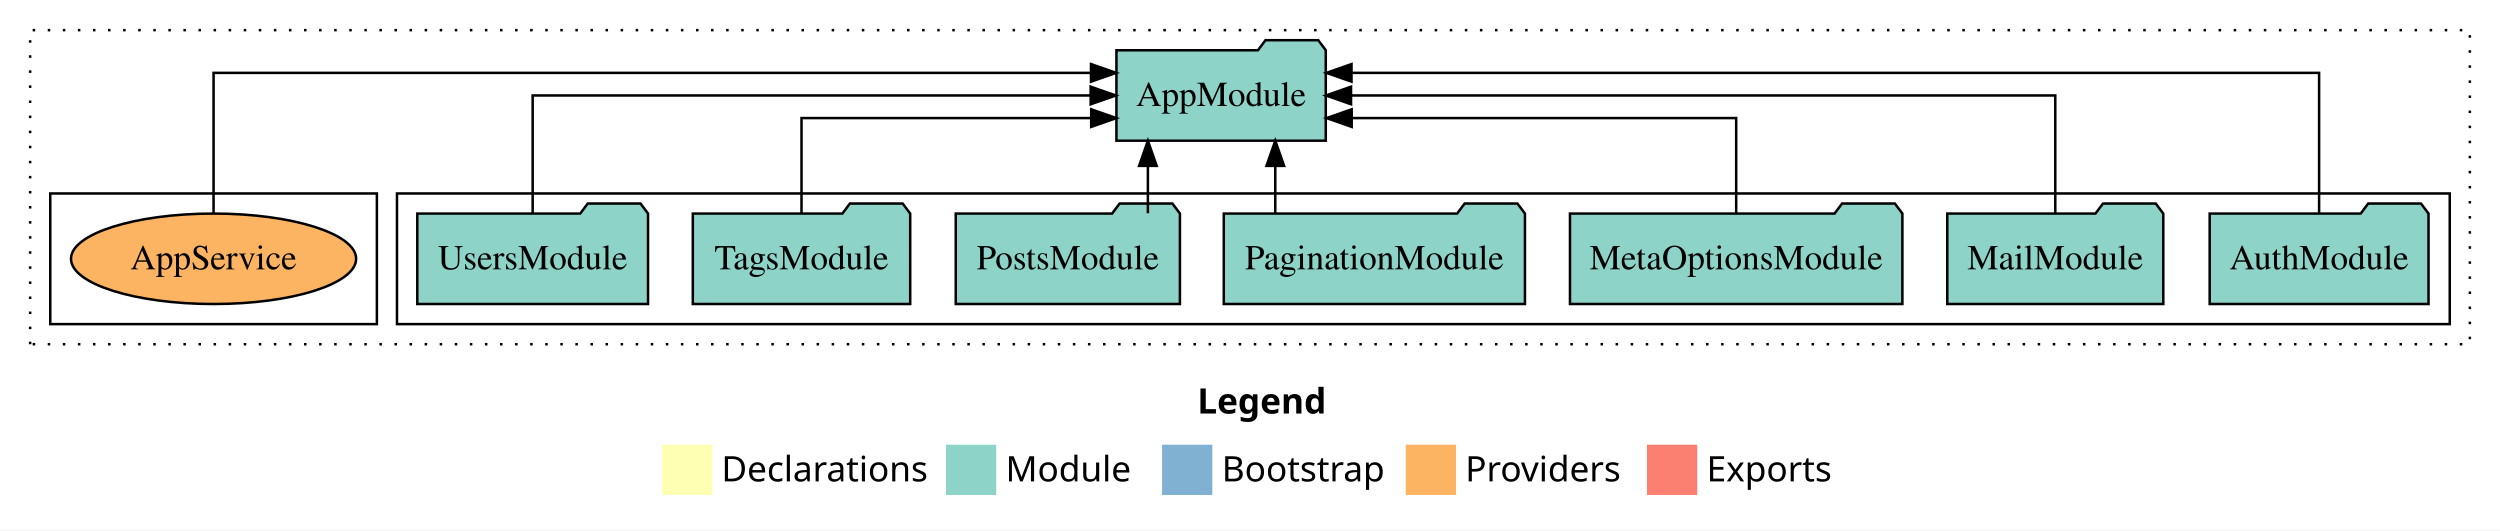
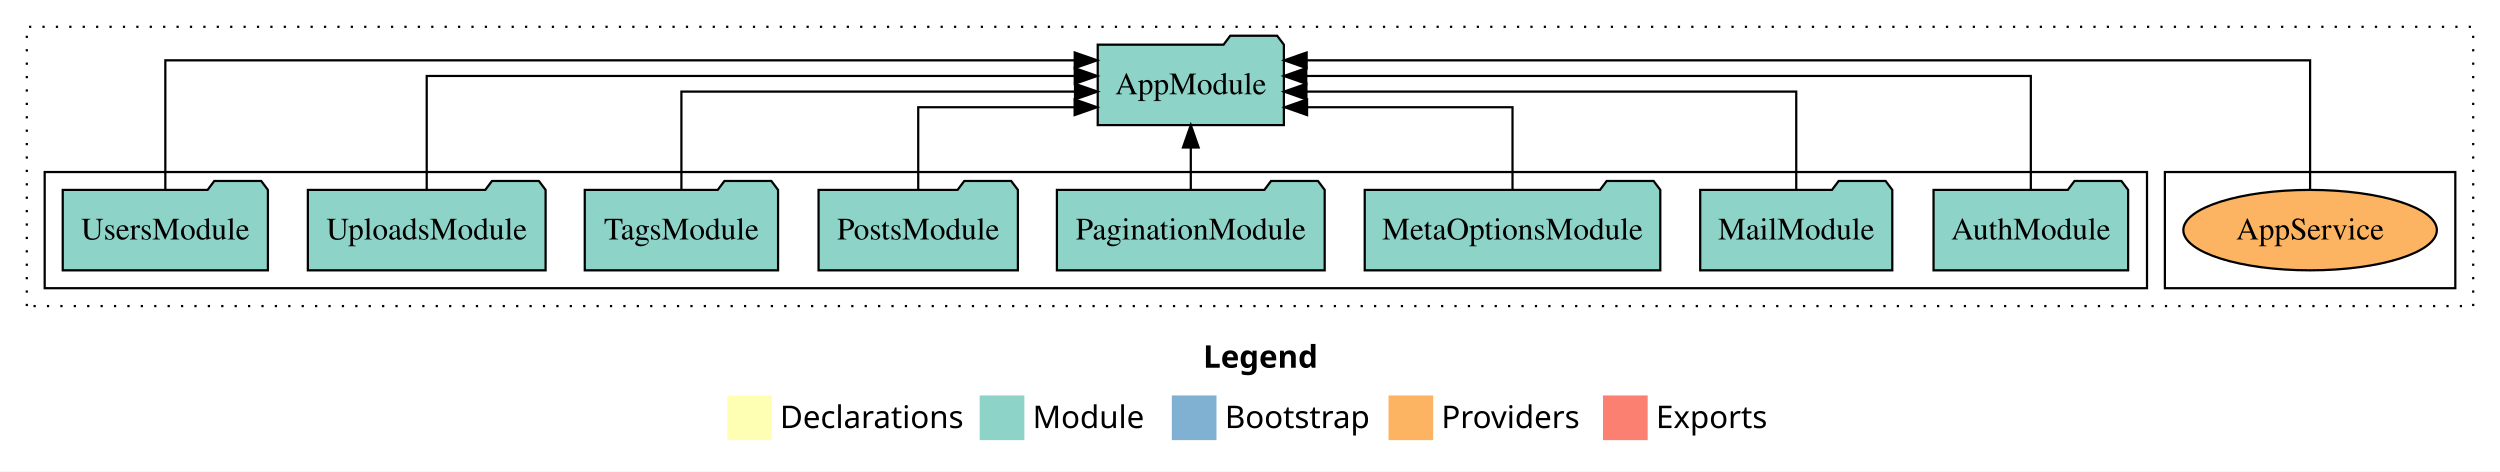
- <svg xmlns="http://www.w3.org/2000/svg" width="995pt" height="211pt" viewBox="0.00 0.00 995.00 211.00">
+ <svg xmlns="http://www.w3.org/2000/svg" width="1119pt" height="211pt" viewBox="0.00 0.00 1119.00 211.00">
  <g id="graph0" class="graph" transform="scale(1 1) rotate(0) translate(4 207)">
-     <polygon fill="white" stroke="transparent" points="-4,4 -4,-207 991,-207 991,4 -4,4" />
-     <text text-anchor="start" x="472.51" y="-42.4" font-family="Times-12" font-weight="bold" font-size="14.00">Legend</text>
-     <polygon fill="#ffffb3" stroke="transparent" points="259.5,-10 259.5,-30 279.5,-30 279.5,-10 259.5,-10" />
-     <text text-anchor="start" x="283.13" y="-15.4" font-family="Times-12" font-size="14.00">  Declarations</text>
-     <polygon fill="#8dd3c7" stroke="transparent" points="372.5,-10 372.5,-30 392.5,-30 392.5,-10 372.5,-10" />
-     <text text-anchor="start" x="396.23" y="-15.4" font-family="Times-12" font-size="14.00">  Module</text>
-     <polygon fill="#80b1d3" stroke="transparent" points="458.5,-10 458.5,-30 478.5,-30 478.5,-10 458.5,-10" />
-     <text text-anchor="start" x="482.28" y="-15.4" font-family="Times-12" font-size="14.00">  Bootstrap</text>
-     <polygon fill="#fdb462" stroke="transparent" points="555.5,-10 555.5,-30 575.5,-30 575.5,-10 555.5,-10" />
-     <text text-anchor="start" x="579.17" y="-15.4" font-family="Times-12" font-size="14.00">  Providers</text>
-     <polygon fill="#fb8072" stroke="transparent" points="651.5,-10 651.5,-30 671.5,-30 671.5,-10 651.5,-10" />
-     <text text-anchor="start" x="675.23" y="-15.4" font-family="Times-12" font-size="14.00">  Exports</text>
+     <polygon fill="white" stroke="transparent" points="-4,4 -4,-207 1115,-207 1115,4 -4,4" />
+     <text text-anchor="start" x="534.51" y="-42.4" font-family="Times-12" font-weight="bold" font-size="14.00">Legend</text>
+     <polygon fill="#ffffb3" stroke="transparent" points="321.5,-10 321.5,-30 341.5,-30 341.5,-10 321.5,-10" />
+     <text text-anchor="start" x="345.13" y="-15.4" font-family="Times-12" font-size="14.00">  Declarations</text>
+     <polygon fill="#8dd3c7" stroke="transparent" points="434.5,-10 434.5,-30 454.5,-30 454.5,-10 434.5,-10" />
+     <text text-anchor="start" x="458.23" y="-15.4" font-family="Times-12" font-size="14.00">  Module</text>
+     <polygon fill="#80b1d3" stroke="transparent" points="520.5,-10 520.5,-30 540.5,-30 540.5,-10 520.5,-10" />
+     <text text-anchor="start" x="544.28" y="-15.4" font-family="Times-12" font-size="14.00">  Bootstrap</text>
+     <polygon fill="#fdb462" stroke="transparent" points="617.5,-10 617.5,-30 637.5,-30 637.5,-10 617.5,-10" />
+     <text text-anchor="start" x="641.17" y="-15.4" font-family="Times-12" font-size="14.00">  Providers</text>
+     <polygon fill="#fb8072" stroke="transparent" points="713.5,-10 713.5,-30 733.5,-30 733.5,-10 713.5,-10" />
+     <text text-anchor="start" x="737.23" y="-15.4" font-family="Times-12" font-size="14.00">  Exports</text>
    <g id="clust1" class="cluster">
-       <polygon fill="none" stroke="black" stroke-dasharray="1,5" points="8,-70 8,-195 979,-195 979,-70 8,-70" />
+       <polygon fill="none" stroke="black" stroke-dasharray="1,5" points="8,-70 8,-195 1103,-195 1103,-70 8,-70" />
+     </g>
+     <g id="clust6" class="cluster">
+       <polygon fill="none" stroke="black" points="965,-78 965,-130 1095,-130 1095,-78 965,-78" />
    </g>
    <g id="clust3" class="cluster">
-       <polygon fill="none" stroke="black" points="154,-78 154,-130 971,-130 971,-78 154,-78" />
-     </g>
-     <g id="clust6" class="cluster">
-       <polygon fill="none" stroke="black" points="16,-78 16,-130 146,-130 146,-78 16,-78" />
+       <polygon fill="none" stroke="black" points="16,-78 16,-130 957,-130 957,-78 16,-78" />
    </g>
    <g id="node1" class="node">
-       <polygon fill="#8dd3c7" stroke="black" points="962.55,-122 959.55,-126 938.55,-126 935.55,-122 875.45,-122 875.45,-86 962.55,-86 962.55,-122" />
-       <text text-anchor="middle" x="919" y="-99.8" font-family="Times,serif" font-size="14.00">AuthModule</text>
+       <polygon fill="#8dd3c7" stroke="black" points="948.55,-122 945.55,-126 924.55,-126 921.55,-122 861.45,-122 861.45,-86 948.55,-86 948.55,-122" />
+       <text text-anchor="middle" x="905" y="-99.8" font-family="Times,serif" font-size="14.00">AuthModule</text>
+     </g>
+     <g id="node9" class="node">
+       <polygon fill="#8dd3c7" stroke="black" points="570.66,-187 567.66,-191 546.66,-191 543.66,-187 487.34,-187 487.34,-151 570.66,-151 570.66,-187" />
+       <text text-anchor="middle" x="529" y="-164.8" font-family="Times,serif" font-size="14.00">AppModule</text>
+     </g>
+     <g id="edge1" class="edge">
+       <path fill="none" stroke="black" d="M905,-122.13C905,-142.57 905,-173 905,-173 905,-173 580.68,-173 580.68,-173" />
+       <polygon fill="black" stroke="black" points="580.68,-169.5 570.68,-173 580.68,-176.5 580.68,-169.5" />
+     </g>
+     <g id="node2" class="node">
+       <polygon fill="#8dd3c7" stroke="black" points="842.99,-122 839.99,-126 818.99,-126 815.99,-122 757.01,-122 757.01,-86 842.99,-86 842.99,-122" />
+       <text text-anchor="middle" x="800" y="-99.8" font-family="Times,serif" font-size="14.00">MailModule</text>
+     </g>
+     <g id="edge2" class="edge">
+       <path fill="none" stroke="black" d="M800,-122.27C800,-140.56 800,-166 800,-166 800,-166 580.75,-166 580.75,-166" />
+       <polygon fill="black" stroke="black" points="580.75,-162.5 570.75,-166 580.75,-169.5 580.75,-162.5" />
+     </g>
+     <g id="node3" class="node">
+       <polygon fill="#8dd3c7" stroke="black" points="739.15,-122 736.15,-126 715.15,-126 712.15,-122 606.85,-122 606.85,-86 739.15,-86 739.15,-122" />
+       <text text-anchor="middle" x="673" y="-99.8" font-family="Times,serif" font-size="14.00">MetaOptionsModule</text>
+     </g>
+     <g id="edge3" class="edge">
+       <path fill="none" stroke="black" d="M673,-122.01C673,-138.05 673,-159 673,-159 673,-159 581.04,-159 581.04,-159" />
+       <polygon fill="black" stroke="black" points="581.04,-155.5 571.04,-159 581.04,-162.5 581.04,-155.5" />
+     </g>
+     <g id="node4" class="node">
+       <polygon fill="#8dd3c7" stroke="black" points="588.93,-122 585.93,-126 564.93,-126 561.93,-122 469.07,-122 469.07,-86 588.93,-86 588.93,-122" />
+       <text text-anchor="middle" x="529" y="-99.8" font-family="Times,serif" font-size="14.00">PaginationModule</text>
+     </g>
+     <g id="edge4" class="edge">
+       <path fill="none" stroke="black" d="M529,-122.11C529,-122.11 529,-140.99 529,-140.99" />
+       <polygon fill="black" stroke="black" points="525.5,-140.99 529,-150.99 532.5,-140.99 525.5,-140.99" />
+     </g>
+     <g id="node5" class="node">
+       <polygon fill="#8dd3c7" stroke="black" points="451.61,-122 448.61,-126 427.61,-126 424.61,-122 362.39,-122 362.39,-86 451.61,-86 451.61,-122" />
+       <text text-anchor="middle" x="407" y="-99.8" font-family="Times,serif" font-size="14.00">PostsModule</text>
+     </g>
+     <g id="edge5" class="edge">
+       <path fill="none" stroke="black" d="M407,-122.01C407,-138.05 407,-159 407,-159 407,-159 477.01,-159 477.01,-159" />
+       <polygon fill="black" stroke="black" points="477.01,-162.5 487.01,-159 477.01,-155.5 477.01,-162.5" />
+     </g>
+     <g id="node6" class="node">
+       <polygon fill="#8dd3c7" stroke="black" points="344.26,-122 341.26,-126 320.26,-126 317.26,-122 257.74,-122 257.74,-86 344.26,-86 344.26,-122" />
+       <text text-anchor="middle" x="301" y="-99.8" font-family="Times,serif" font-size="14.00">TagsModule</text>
+     </g>
+     <g id="edge6" class="edge">
+       <path fill="none" stroke="black" d="M301,-122.27C301,-140.56 301,-166 301,-166 301,-166 477.18,-166 477.18,-166" />
+       <polygon fill="black" stroke="black" points="477.18,-169.5 487.18,-166 477.18,-162.5 477.18,-169.5" />
+     </g>
+     <g id="node7" class="node">
+       <polygon fill="#8dd3c7" stroke="black" points="240.21,-122 237.21,-126 216.21,-126 213.21,-122 133.79,-122 133.79,-86 240.21,-86 240.21,-122" />
+       <text text-anchor="middle" x="187" y="-99.8" font-family="Times,serif" font-size="14.00">UploadsModule</text>
+     </g>
+     <g id="edge7" class="edge">
+       <path fill="none" stroke="black" d="M187,-122.13C187,-142.57 187,-173 187,-173 187,-173 477.06,-173 477.06,-173" />
+       <polygon fill="black" stroke="black" points="477.06,-176.5 487.06,-173 477.06,-169.5 477.06,-176.5" />
    </g>
    <g id="node8" class="node">
-       <polygon fill="#8dd3c7" stroke="black" points="523.66,-187 520.66,-191 499.66,-191 496.66,-187 440.34,-187 440.34,-151 523.66,-151 523.66,-187" />
-       <text text-anchor="middle" x="482" y="-164.8" font-family="Times,serif" font-size="14.00">AppModule</text>
-     </g>
-     <g id="edge1" class="edge">
-       <path fill="none" stroke="black" d="M919,-122.29C919,-144.21 919,-178 919,-178 919,-178 533.9,-178 533.9,-178" />
-       <polygon fill="black" stroke="black" points="533.9,-174.5 523.9,-178 533.9,-181.5 533.9,-174.5" />
-     </g>
-     <g id="node2" class="node">
-       <polygon fill="#8dd3c7" stroke="black" points="856.99,-122 853.99,-126 832.99,-126 829.99,-122 771.01,-122 771.01,-86 856.99,-86 856.99,-122" />
-       <text text-anchor="middle" x="814" y="-99.8" font-family="Times,serif" font-size="14.00">MailModule</text>
-     </g>
-     <g id="edge2" class="edge">
-       <path fill="none" stroke="black" d="M814,-122.11C814,-141.34 814,-169 814,-169 814,-169 533.71,-169 533.71,-169" />
-       <polygon fill="black" stroke="black" points="533.71,-165.5 523.71,-169 533.71,-172.5 533.71,-165.5" />
-     </g>
-     <g id="node3" class="node">
-       <polygon fill="#8dd3c7" stroke="black" points="753.15,-122 750.15,-126 729.15,-126 726.15,-122 620.85,-122 620.85,-86 753.15,-86 753.15,-122" />
-       <text text-anchor="middle" x="687" y="-99.8" font-family="Times,serif" font-size="14.00">MetaOptionsModule</text>
-     </g>
-     <g id="edge3" class="edge">
-       <path fill="none" stroke="black" d="M687,-122.03C687,-138.4 687,-160 687,-160 687,-160 533.98,-160 533.98,-160" />
-       <polygon fill="black" stroke="black" points="533.98,-156.5 523.98,-160 533.98,-163.5 533.98,-156.5" />
-     </g>
-     <g id="node4" class="node">
-       <polygon fill="#8dd3c7" stroke="black" points="602.93,-122 599.93,-126 578.93,-126 575.93,-122 483.07,-122 483.07,-86 602.93,-86 602.93,-122" />
-       <text text-anchor="middle" x="543" y="-99.8" font-family="Times,serif" font-size="14.00">PaginationModule</text>
-     </g>
-     <g id="edge4" class="edge">
-       <path fill="none" stroke="black" d="M503.56,-122.11C503.56,-122.11 503.56,-140.99 503.56,-140.99" />
-       <polygon fill="black" stroke="black" points="500.06,-140.99 503.56,-150.99 507.06,-140.99 500.06,-140.99" />
-     </g>
-     <g id="node5" class="node">
-       <polygon fill="#8dd3c7" stroke="black" points="465.61,-122 462.61,-126 441.61,-126 438.61,-122 376.39,-122 376.39,-86 465.61,-86 465.61,-122" />
-       <text text-anchor="middle" x="421" y="-99.8" font-family="Times,serif" font-size="14.00">PostsModule</text>
-     </g>
-     <g id="edge5" class="edge">
-       <path fill="none" stroke="black" d="M452.86,-122.11C452.86,-122.11 452.86,-140.99 452.86,-140.99" />
-       <polygon fill="black" stroke="black" points="449.36,-140.99 452.86,-150.99 456.36,-140.99 449.36,-140.99" />
-     </g>
-     <g id="node6" class="node">
-       <polygon fill="#8dd3c7" stroke="black" points="358.26,-122 355.26,-126 334.26,-126 331.26,-122 271.74,-122 271.74,-86 358.26,-86 358.26,-122" />
-       <text text-anchor="middle" x="315" y="-99.8" font-family="Times,serif" font-size="14.00">TagsModule</text>
-     </g>
-     <g id="edge6" class="edge">
-       <path fill="none" stroke="black" d="M315,-122.03C315,-138.4 315,-160 315,-160 315,-160 430.29,-160 430.29,-160" />
-       <polygon fill="black" stroke="black" points="430.29,-163.5 440.29,-160 430.29,-156.5 430.29,-163.5" />
-     </g>
-     <g id="node7" class="node">
-       <polygon fill="#8dd3c7" stroke="black" points="253.92,-122 250.92,-126 229.92,-126 226.92,-122 162.08,-122 162.08,-86 253.92,-86 253.92,-122" />
-       <text text-anchor="middle" x="208" y="-99.8" font-family="Times,serif" font-size="14.00">UsersModule</text>
-     </g>
-     <g id="edge7" class="edge">
-       <path fill="none" stroke="black" d="M208,-122.11C208,-141.34 208,-169 208,-169 208,-169 430.09,-169 430.09,-169" />
-       <polygon fill="black" stroke="black" points="430.09,-172.5 440.09,-169 430.09,-165.5 430.09,-172.5" />
-     </g>
-     <g id="node9" class="node">
-       <ellipse fill="#fdb462" stroke="black" cx="81" cy="-104" rx="56.74" ry="18" />
-       <text text-anchor="middle" x="81" y="-99.8" font-family="Times,serif" font-size="14.00">AppService</text>
+       <polygon fill="#8dd3c7" stroke="black" points="115.92,-122 112.92,-126 91.92,-126 88.92,-122 24.08,-122 24.08,-86 115.92,-86 115.92,-122" />
+       <text text-anchor="middle" x="70" y="-99.8" font-family="Times,serif" font-size="14.00">UsersModule</text>
    </g>
    <g id="edge8" class="edge">
-       <path fill="none" stroke="black" d="M81,-122.29C81,-144.21 81,-178 81,-178 81,-178 430.22,-178 430.22,-178" />
-       <polygon fill="black" stroke="black" points="430.22,-181.5 440.22,-178 430.22,-174.5 430.22,-181.5" />
+       <path fill="none" stroke="black" d="M70,-122.01C70,-144.49 70,-180 70,-180 70,-180 477.05,-180 477.05,-180" />
+       <polygon fill="black" stroke="black" points="477.05,-183.5 487.05,-180 477.05,-176.5 477.05,-183.5" />
+     </g>
+     <g id="node10" class="node">
+       <ellipse fill="#fdb462" stroke="black" cx="1030" cy="-104" rx="56.74" ry="18" />
+       <text text-anchor="middle" x="1030" y="-99.8" font-family="Times,serif" font-size="14.00">AppService</text>
+     </g>
+     <g id="edge9" class="edge">
+       <path fill="none" stroke="black" d="M1030,-122.01C1030,-144.49 1030,-180 1030,-180 1030,-180 580.85,-180 580.85,-180" />
+       <polygon fill="black" stroke="black" points="580.85,-176.5 570.85,-180 580.85,-183.5 580.85,-176.5" />
    </g>
  </g>
</svg>
